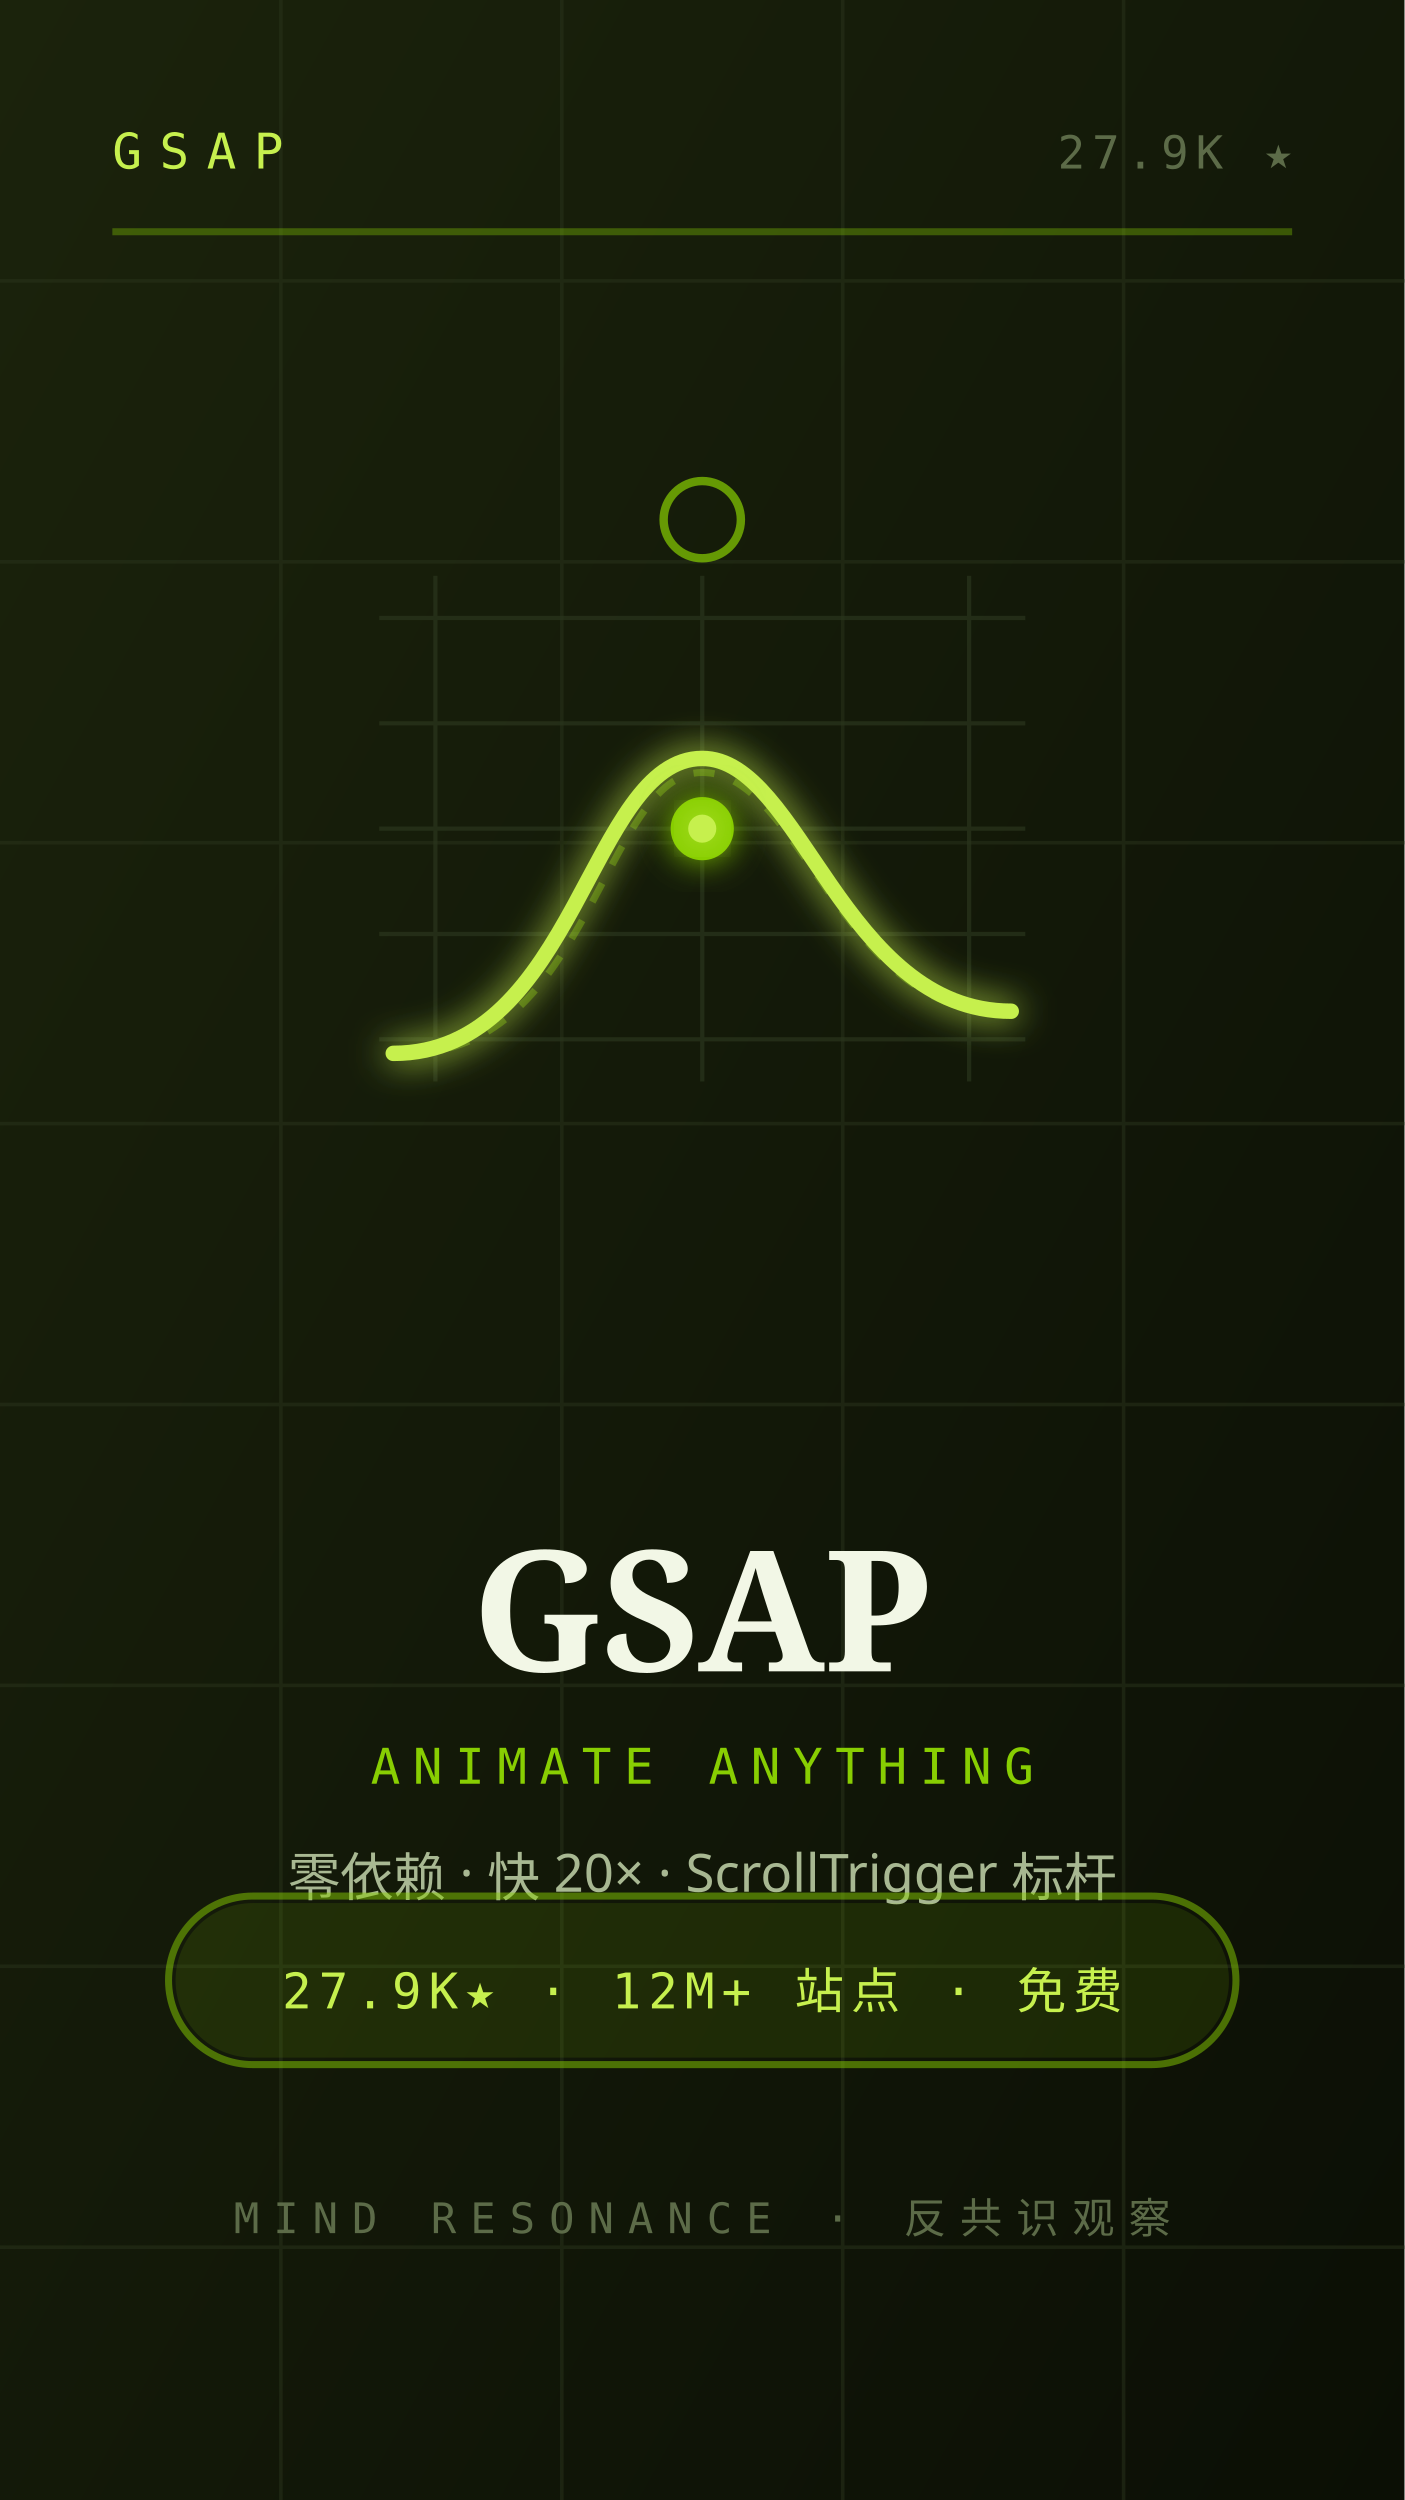
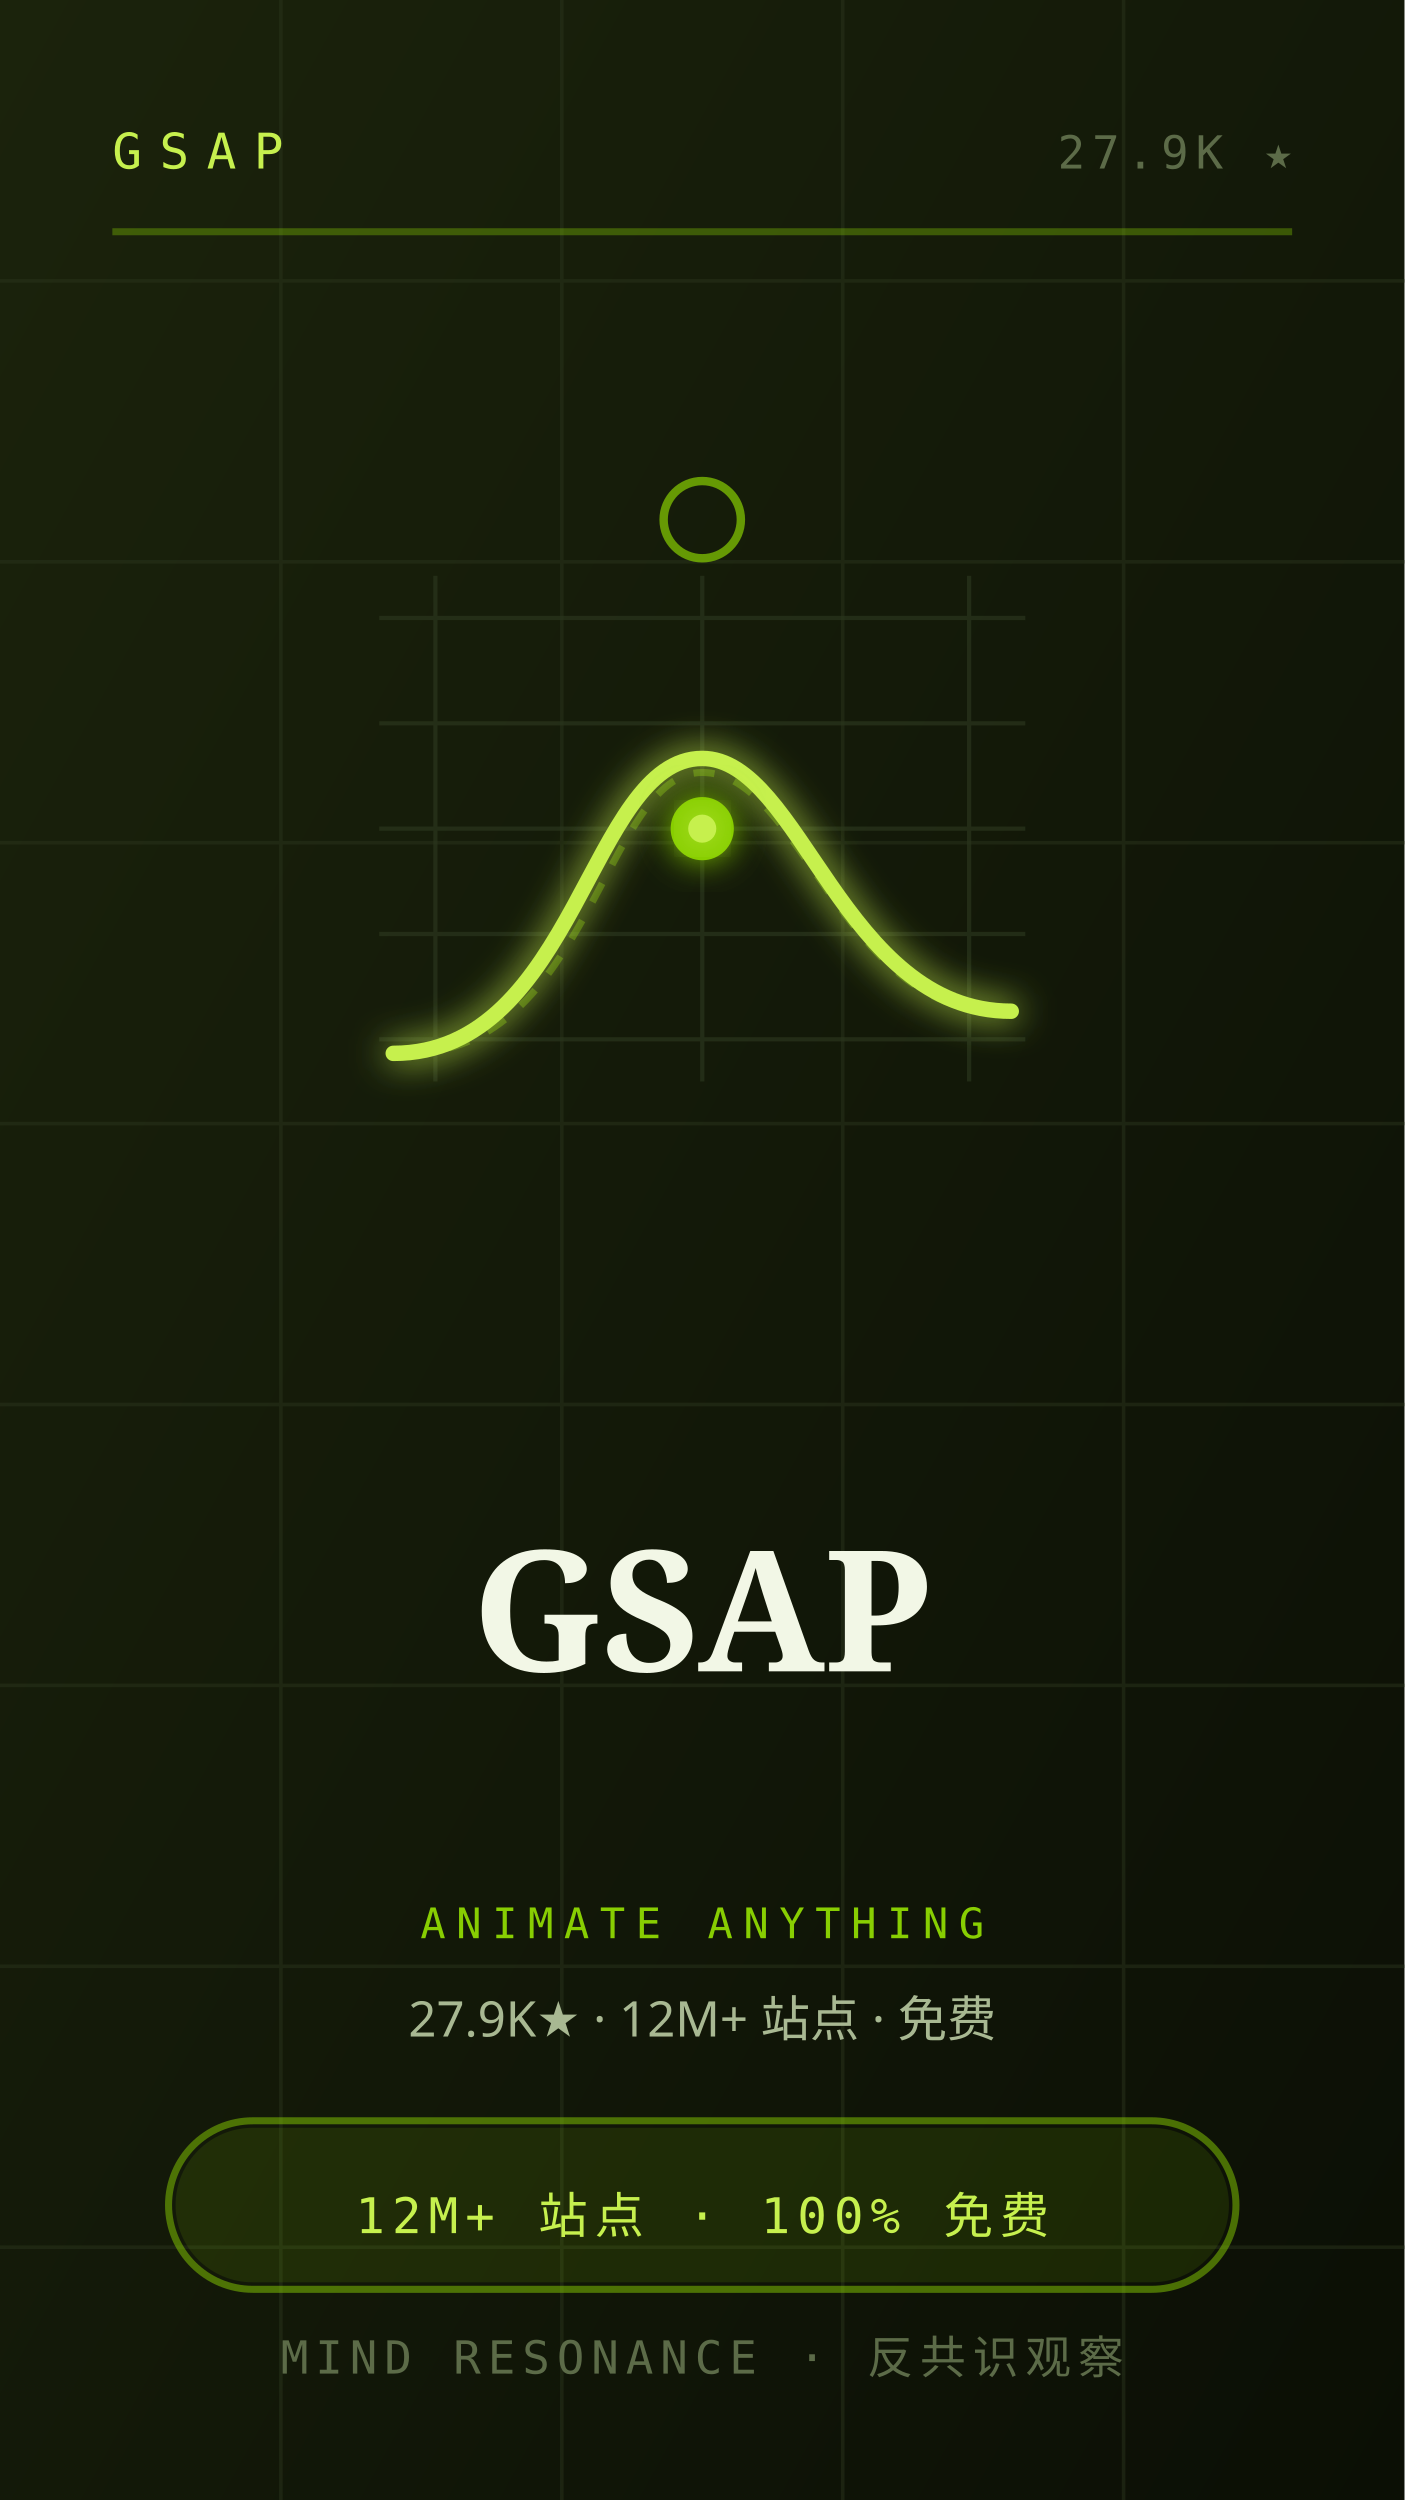
<svg xmlns="http://www.w3.org/2000/svg" width="200" height="356" viewBox="0 0 200 356">
  <defs>
    <linearGradient id="bg" x1="0" y1="0" x2="1" y2="1">
      <stop offset="0" stop-color="#1B230C" />
      <stop offset="1" stop-color="#0B0F05" />
    </linearGradient>
    <radialGradient id="core" cx="50%" cy="50%" r="50%">
      <stop offset="0" stop-color="#C6F04E" />
      <stop offset="55%" stop-color="#88CE02" />
      <stop offset="100%" stop-color="#4A7A00" />
    </radialGradient>
    <filter id="glow" x="-50%" y="-50%" width="200%" height="200%">
      <feGaussianBlur stdDeviation="2.5" result="b" />
      <feMerge>
        <feMergeNode in="b" />
        <feMergeNode in="SourceGraphic" />
      </feMerge>
    </filter>
  </defs>
  <rect width="200" height="356" fill="url(#bg)" />
  <g stroke="#2A341C" stroke-width="0.5" opacity="0.5">
    <path d="M0 40 H200 M0 80 H200 M0 120 H200 M0 160 H200 M0 200 H200 M0 240 H200 M0 280 H200 M0 320 H200" />
    <path d="M40 0 V356 M80 0 V356 M120 0 V356 M160 0 V356" />
  </g>
  <line x1="16" y1="33" x2="184" y2="33" stroke="#88CE02" stroke-width="1" opacity="0.35" />
  <text x="16" y="24" font-family="monospace" font-size="7" fill="#C6F04E" letter-spacing="2.5">GSAP</text>
  <text x="184" y="24" font-family="monospace" font-size="6.5" fill="#5C6B48" text-anchor="end" letter-spacing="1">27.9K ★</text>
  <g transform="translate(100,118)">
    <g stroke="#2A341C" stroke-width="0.6" opacity="0.7">
      <line x1="-46" y1="30" x2="46" y2="30" />
      <line x1="-46" y1="15" x2="46" y2="15" />
      <line x1="-46" y1="0" x2="46" y2="0" />
      <line x1="-46" y1="-15" x2="46" y2="-15" />
      <line x1="-46" y1="-30" x2="46" y2="-30" />
      <line x1="-38" y1="-36" x2="-38" y2="36" />
      <line x1="0" y1="-36" x2="0" y2="36" />
      <line x1="38" y1="-36" x2="38" y2="36" />
    </g>
    <path d="M-42 32 C -16 32, -14 -8, 0 -8 S 20 26, 42 26" fill="none" stroke="#88CE02" stroke-width="1" stroke-dasharray="3 3" opacity="0.35" />
    <path id="easeCurve" d="M-44 32 C -18 32, -16 -10, 0 -10 C 14 -10, 20 26, 44 26" fill="none" stroke="#C6F04E" stroke-width="2.2" stroke-linecap="round" filter="url(#glow)" />
    <g>
      <circle r="4.5" fill="#88CE02" filter="url(#glow)">
        <animateMotion dur="2.8s" repeatCount="indefinite" rotate="auto" path="M-44 32 C -18 32, -16 -10, 0 -10 C 14 -10, 20 26, 44 26" />
      </circle>
    </g>
    <g>
      <circle r="3.2" fill="#F5B700" filter="url(#glow)" opacity="0">
        <animate attributeName="opacity" values="0;1;1;0" dur="2.8s" begin="1.4s" repeatCount="indefinite" />
        <animateMotion dur="2.8s" begin="1.4s" repeatCount="indefinite" rotate="auto" path="M-44 32 C -18 32, -16 -10, 0 -10 C 14 -10, 20 26, 44 26" />
      </circle>
    </g>
    <circle cx="0" cy="-44" r="5.5" fill="none" stroke="#88CE02" stroke-width="1.2" opacity="0.7">
      <animate attributeName="stroke-dashoffset" values="0;-34.5" dur="2.8s" repeatCount="indefinite" />
    </circle>
    <circle r="2" fill="#C6F04E" filter="url(#glow)">
      <animateTransform attributeName="transform" type="rotate" from="0" to="360" dur="2.8s" repeatCount="indefinite" />
      <animateMotion dur="2.8s" repeatCount="indefinite" path="M0,-38 A38,38 0 1,1 -0.1,-38 Z" />
    </circle>
  </g>
  <text x="100" y="238" text-anchor="middle" font-family="Georgia,serif" font-size="24" font-weight="bold" fill="#F2F7E6">GSAP</text>
-   <text x="100" y="254" text-anchor="middle" font-family="monospace" font-size="7" fill="#88CE02" letter-spacing="1.8">ANIMATE ANYTHING</text>
-   <text x="100" y="270" text-anchor="middle" font-family="sans-serif" font-size="7.5" fill="#A8B892">零依赖 · 快 20× · ScrollTrigger 标杆</text>
-   <rect x="24" y="270" width="152" height="24" rx="12" fill="none" stroke="#88CE02" stroke-width="1" opacity="0.5" />
-   <rect x="25" y="271" width="150" height="22" rx="11" fill="#88CE02" opacity="0.12" />
-   <text x="100" y="286" text-anchor="middle" font-family="monospace" font-size="7" fill="#C6F04E" letter-spacing="1">27.9K★ · 12M+ 站点 · 免费</text>
-   <text x="100" y="318" text-anchor="middle" font-family="monospace" font-size="6" fill="#5C6B48" letter-spacing="2">MIND RESONANCE · 反共识观察</text>
+   <text x="100" y="276" text-anchor="middle" font-family="monospace" font-size="6" fill="#88CE02" letter-spacing="1.5">ANIMATE ANYTHING</text>
+   <rect x="24" y="302" width="152" height="24" rx="12" fill="none" stroke="#88CE02" stroke-width="1" opacity="0.5" />
+   <rect x="25" y="303" width="150" height="22" rx="11" fill="#88CE02" opacity="0.12" />
+   <text x="100" y="290" text-anchor="middle" font-family="sans-serif" font-size="7" fill="#A8B892">27.9K★ · 12M+ 站点 · 免费</text>
+   <text x="100" y="318" text-anchor="middle" font-family="monospace" font-size="7" fill="#C6F04E" letter-spacing="1">12M+ 站点 · 100% 免费</text>
+   <text x="100" y="338" text-anchor="middle" font-family="monospace" font-size="6.5" fill="#5C6B48" letter-spacing="1">MIND RESONANCE · 反共识观察</text>
</svg>
